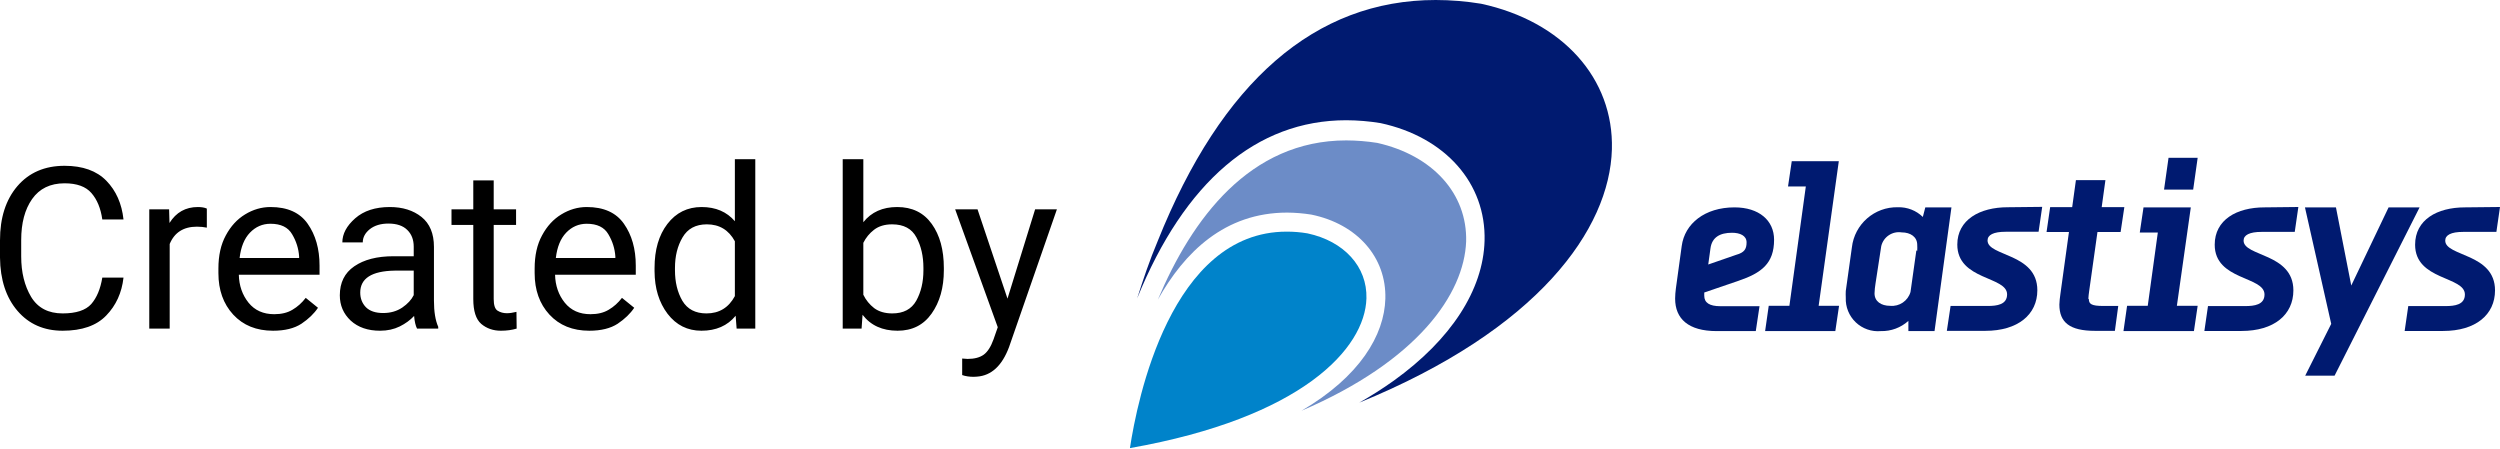
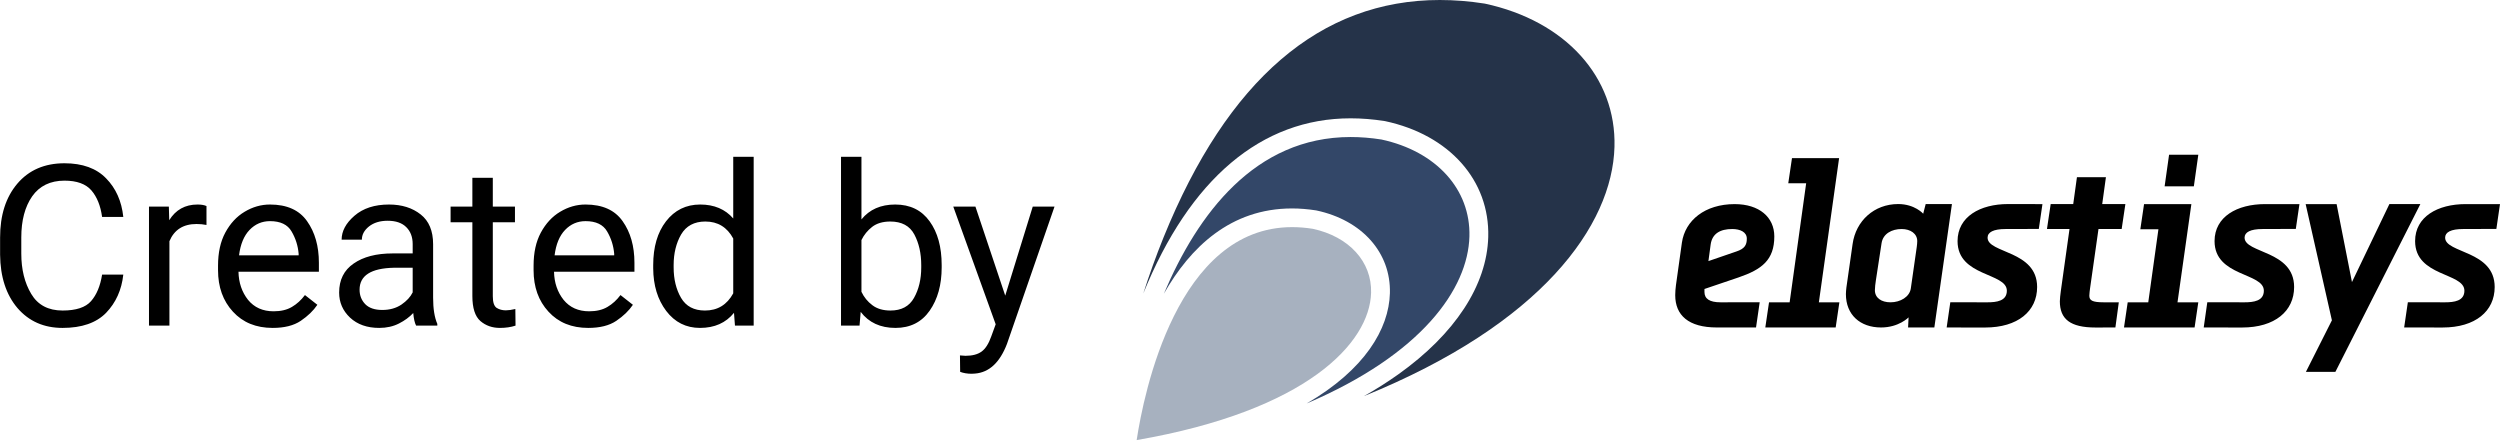
- <svg xmlns="http://www.w3.org/2000/svg" viewBox="0 0 200.849 36" version="1.1" id="svg45" width="200.849" height="36">
+ <svg xmlns="http://www.w3.org/2000/svg" viewBox="0 0 204.506 36" version="1.1" id="svg45" width="204.506" height="36">
  <defs id="defs10">
    <style id="style2">.cls-1{fill:none;}.cls-2{}.cls-3{}.cls-4{fill:#001a70;}.cls-5{fill:#0083ca;}.cls-6{fill:#6c8cc7;}</style>
    <clipPath id="clip-path" transform="translate(-5 -12.03)">
      <rect class="cls-1" width="120" height="60" id="rect4" x="0" y="0" />
    </clipPath>
    <clipPath id="clip-path-2" transform="translate(-5 -12.03)">
      <rect class="cls-1" x="5" y="12.03" width="110" height="35.94" id="rect7" />
    </clipPath>
  </defs>
-   <g id="Layer_2" data-name="Layer 2" transform="translate(90.77906,0.03)">
-     <g id="Layer_1-2" data-name="Layer 1">
-       <g id="Logo_Color_Horizontal" data-name="Logo Color Horizontal">
-         <g class="cls-2" id="g40">
-           <g class="cls-3" id="g38">
-             <path class="cls-4" d="M 51.14,35.73 V 35.5 l 2.75,-0.94 c 1.85,-0.63 2.86,-1.39 2.86,-3.3 0,-1.55 -1.21,-2.6 -3.18,-2.6 -2.39,0 -4,1.31 -4.24,3.1 l -0.47,3.42 a 6.57,6.57 0 0 0 -0.06,0.81 c 0,1.61 1.05,2.61 3.34,2.61 h 3.14 l 0.3,-2 h -3.15 c -0.87,0 -1.29,-0.28 -1.29,-0.84 m 0.5,-3.81 c 0.12,-0.88 0.75,-1.25 1.73,-1.25 0.64,0 1.17,0.23 1.17,0.77 0,0.54 -0.18,0.82 -0.83,1 l -2.25,0.78 z" transform="translate(-5,-12.03)" id="path12" />
-             <polygon class="cls-4" points="51.03,26.57 56.67,26.57 56.97,24.54 55.33,24.54 56.95,12.92 53.17,12.92 52.87,14.95 54.3,14.95 52.98,24.54 51.32,24.54 " id="polygon14" />
-             <polygon class="cls-4" points="83.08,15.2 85.42,15.2 85.78,12.65 83.44,12.65 " id="polygon16" />
-             <polygon class="cls-4" points="79.82,26.57 85.48,26.57 85.78,24.54 84.11,24.54 85.23,16.63 81.43,16.63 81.13,18.65 82.58,18.65 81.77,24.54 80.11,24.54 " id="polygon18" />
-             <path class="cls-4" d="m 96.15,28.66 v 0 c -2.24,0 -4,1 -4,3 0,2.88 4,2.52 4,4 0,0.83 -0.83,0.93 -1.54,0.93 h -3 l -0.29,2 h 2.98 c 2.62,0 4.17,-1.31 4.17,-3.26 0,-3 -4,-2.71 -4,-4 0,-0.44 0.46,-0.7 1.45,-0.7 h 2.66 l 0.29,-2 z" transform="translate(-5,-12.03)" id="path20" />
-             <path class="cls-4" d="m 75.52,28.65 v 0 c -2.24,0 -4.05,1 -4.05,3 0,2.88 4,2.53 4,4 0,0.83 -0.83,0.93 -1.54,0.93 h -3 l -0.3,2 h 3.09 c 2.62,0 4.18,-1.31 4.18,-3.26 0,-3 -4,-2.71 -4,-4 0,-0.44 0.46,-0.7 1.45,-0.7 H 78 l 0.29,-2 z" transform="translate(-5,-12.03)" id="path22" />
-             <path class="cls-4" d="m 112.25,28.66 v 0 c -2.24,0 -4,1 -4,3 0,2.88 4,2.52 4,4 0,0.83 -0.83,0.93 -1.55,0.93 h -3 l -0.29,2 h 3.09 c 2.62,0 4.17,-1.31 4.17,-3.26 0,-3 -4,-2.71 -4,-4 0,-0.44 0.45,-0.7 1.45,-0.7 h 2.66 l 0.29,-2 z" transform="translate(-5,-12.03)" id="path24" />
-             <polygon class="cls-4" points="96.78,30.15 103.61,16.63 101.12,16.63 98.12,22.91 96.89,16.63 94.4,16.63 96.51,25.99 94.42,30.15 " id="polygon26" />
-             <path class="cls-4" d="m 68.9,28.66 -0.2,0.77 a 2.75,2.75 0 0 0 -2,-0.78 3.64,3.64 0 0 0 -3.7,3.23 l -0.49,3.5 a 5.11,5.11 0 0 0 0,0.53 2.59,2.59 0 0 0 2.82,2.69 3.18,3.18 0 0 0 2.21,-0.82 v 0.82 h 2.1 L 71,28.66 Z m -0.72,3.46 -0.47,3.34 a 1.55,1.55 0 0 1 -1.63,1.11 c -0.74,0 -1.26,-0.36 -1.26,-1 a 6,6 0 0 1 0.08,-0.8 l 0.46,-3 A 1.46,1.46 0 0 1 67,30.67 c 0.72,0 1.25,0.37 1.25,1 a 4.23,4.23 0 0 1 0,0.48" transform="translate(-5,-12.03)" id="path28" />
-             <path class="cls-4" d="m 82,36 a 5.9,5.9 0 0 1 0.06,-0.59 l 0.67,-4.77 h 1.86 l 0.3,-2 h -1.82 l 0.3,-2.17 H 81 l -0.3,2.17 h -1.77 l -0.29,2 h 1.8 l -0.69,5 a 7.39,7.39 0 0 0 -0.08,0.83 c 0,1.43 0.83,2.11 2.86,2.11 h 1.6 l 0.27,-2 h -1.21 c -0.94,0 -1.15,-0.16 -1.15,-0.54" transform="translate(-5,-12.03)" id="path30" />
-             <path class="cls-5" d="M 5,48 C 5.58,44.17 8.28,30.61 17.59,30.61 a 9.77,9.77 0 0 1 1.68,0.14 c 2.94,0.63 4.8,2.68 4.73,5.22 C 23.89,40 18.82,45.56 5,48" transform="translate(-5,-12.03)" id="path32" />
-             <path class="cls-6" d="m 18.78,45 c 4.7,-2.75 6.66,-6.09 6.74,-9 0.09,-3.31 -2.24,-6 -5.95,-6.76 v 0 a 13,13 0 0 0 -1.94,-0.16 c -5,0 -8.25,3.17 -10.39,7 2.74,-6.51 7.39,-12.8 15.14,-12.8 a 16.38,16.38 0 0 1 2.49,0.2 c 4.44,1 7.24,4.07 7.14,7.92 -0.16,4.22 -3.9,9.6 -13.23,13.6" transform="translate(-5,-12.03)" id="path34" />
-             <path class="cls-4" d="m 43.72,24 c -0.18,6.41 -5.91,14.47 -20.3,20.35 a 31.48,31.48 0 0 0 2.78,-1.77 c 4.59,-3.3 7.18,-7.28 7.29,-11.23 0.13,-4.62 -3.15,-8.34 -8.36,-9.46 v 0 a 17.39,17.39 0 0 0 -2.75,-0.23 c -7.22,0 -13,4.95 -16.8,14.31 0.48,-1.51 1,-3.06 1.65,-4.6 C 12.36,18.55 19.89,12 29.57,12 a 22.81,22.81 0 0 1 3.64,0.3 c 6.54,1.41 10.67,6 10.51,11.7" transform="translate(-5,-12.03)" id="path36" />
-           </g>
-         </g>
-       </g>
-     </g>
+   <text xml:space="preserve" style="font-style:normal;font-weight:normal;font-size:18.421px;line-height:1.25;font-family:sans-serif;letter-spacing:0px;word-spacing:0px;fill:#000000;fill-opacity:1;stroke:none;stroke-width:1" x="-1.07" y="26.637" id="text469">
+     <tspan id="tspan467" x="-1.07" y="26.637" style="font-style:normal;font-variant:normal;font-weight:normal;font-stretch:normal;font-size:18.421px;font-family:Roboto, Helvetica, Arial, sans-serif;-inkscape-font-specification:Roboto;stroke-width:1">Created by </tspan>
+   </text>
+   <g style="fill:none;stroke-width:7.137" id="g294" transform="matrix(0.1401055,0,0,0.1401055,92.98189,1.7789902e-5)">
+     <path d="m 0,256.949 c 4.173,-27.383 23.642,-124.34 90.747,-124.34 3.881,0 7.958,0.319 12.084,0.981 21.172,4.56 34.541,19.219 34.044,37.336 -0.788,29.2 -37.281,68.767 -136.875,86.023 z" fill="#a7b1bf" id="path276" style="stroke-width:20.879" />
+     <path d="m 99.257,235.575 c 33.874,-19.685 48.031,-43.514 48.599,-64.352 0.643,-23.657 -16.183,-42.631 -42.891,-48.343 l -0.297,-0.049 c -4.719,-0.736 -9.413,-1.128 -13.935,-1.128 -35.85,0 -59.446,22.652 -74.863,49.815 19.692,-46.53 53.195,-91.515 109.057,-91.515 5.806,0 11.86,0.49 17.962,1.446 31.996,6.889 52.157,29.1 51.391,56.63 -0.84,30.57 -27.795,68.789 -95.024,97.496 z" fill="#334768" id="path278" style="stroke-width:20.879" />
+     <path d="m 278.975,85.778 c -1.26,45.843 -42.57,103.453 -146.266,145.496 6.89,-3.872 13.569,-8.103 20.01,-12.674 33.11,-23.559 51.786,-52.045 52.555,-80.238 0.914,-33.068 -22.731,-59.618 -60.212,-67.636 l -0.296,-0.049 C 138.021,69.622 131.35,69.083 124.923,69.083 72.868,69.083 30.989,104.458 3.858,171.384 7.319,160.597 11.27,149.517 15.745,138.485 53.003,46.603 107.26,-1.26975e-4 177.033,-1.26975e-4 c 8.5,0 17.32,0.713 26.237,2.108 47.119,10.125 76.842,42.953 75.705,83.67 z" fill="#253349" id="path280" style="stroke-width:20.879" />
+     <path d="m 335.128,142.792 c 0.868,-6.335 5.495,-9.073 12.583,-9.073 4.626,0 8.535,1.727 8.535,5.615 0,3.744 -1.305,5.908 -6.078,7.491 l -16.342,5.622 1.302,-9.652 z m -3.616,27.66 v -1.727 l 19.96,-6.77 c 13.448,-4.611 20.826,-10.087 20.826,-23.918 0,-11.239 -8.824,-18.862 -23.141,-18.862 -17.356,0 -28.929,9.496 -30.809,22.462 l -3.467,24.782 c -0.268,1.96 -0.414,3.935 -0.437,5.913 0,11.662 7.665,18.867 24.298,18.867 h 22.881 l 2.14,-14.72 c 0,0 -13.738,0.027 -22.851,0.027 -6.36,0 -9.403,-2.017 -9.403,-6.054 z m 78.614,-78.129 h -27.51 l -2.17,14.693 h 10.448 l -9.647,69.49 h -12.034 l -2.17,14.696 h 41.078 l 2.17,-14.693 h -11.98 z m 209.727,-1.97 h -17.067 l -2.601,18.44 h 17.065 z m -4.05,28.815 h -27.627 l -2.17,14.693 h 10.56 l -5.931,42.648 h -12.007 l -2.165,14.693 h 41.218 l 2.17,-14.693 h -12.146 l 8.1,-57.341 z m 43.073,0 h -0.03 c -16.341,0 -29.505,7.346 -29.505,21.607 0,20.894 28.78,18.298 28.78,28.959 0,6.049 -6.066,6.767 -11.271,6.772 -11.274,-0.005 -21.742,-0.035 -21.742,-0.035 l -2.095,14.728 c 0,0 9.977,0.025 22.413,0.025 19.094,0 30.37,-9.535 30.37,-23.652 0,-21.465 -28.924,-19.592 -28.924,-28.817 0,-3.163 3.327,-5.036 10.553,-5.036 8.101,0 19.357,-0.062 19.357,-0.062 l 2.122,-14.489 z m -150.053,-0.03 h -0.03 c -16.341,0 -29.505,7.379 -29.505,21.647 0,20.889 28.779,18.298 28.779,28.959 0,6.047 -6.065,6.757 -11.271,6.765 -11.273,-0.005 -21.741,-0.025 -21.741,-0.025 l -2.13,14.723 c 0,0 10.012,0.019 22.447,0.019 19.095,0 30.374,-9.525 30.374,-23.646 0,-21.468 -28.927,-19.595 -28.927,-28.815 0,-3.168 3.327,-5.046 10.552,-5.046 8.101,0 19.357,-0.052 19.357,-0.052 l 2.125,-14.494 c 0,0 -8.906,-0.03 -20.028,-0.035 z m 267.147,0.03 h -0.03 c -16.341,0 -29.505,7.346 -29.505,21.607 0,20.894 28.782,18.298 28.782,28.959 0,6.049 -6.066,6.767 -11.274,6.772 -11.273,-0.005 -21.741,-0.035 -21.741,-0.035 l -2.162,14.728 c 0,0 10.043,0.02 22.479,0.02 19.098,0 30.373,-9.53 30.373,-23.647 0,-21.465 -28.926,-19.592 -28.926,-28.817 0,-3.163 3.327,-5.036 10.552,-5.036 8.101,0 19.36,-0.062 19.36,-0.062 L 796,119.168 Z m -44.56,0 -21.841,45.525 -8.969,-45.525 h -18.077 l 15.331,67.857 -15.184,30.109 h 17.209 l 49.611,-97.969 h -18.082 z m -275.949,25.065 -3.466,24.204 c -0.724,4.897 -6.076,8.069 -11.862,8.069 -5.35,0 -9.111,-2.596 -9.111,-7.061 0,-1.731 0.286,-3.744 0.578,-5.764 l 3.327,-21.753 c 0.868,-5.473 5.931,-8.209 11.715,-8.209 5.208,0 9.111,2.736 9.111,7.056 0,1.153 -0.144,2.164 -0.292,3.458 z m 5.213,-25.068 -1.446,5.615 c 0,0 -4.921,-5.644 -14.611,-5.644 -14.029,0 -24.732,9.828 -26.612,23.366 l -3.617,25.358 c -0.144,1.295 -0.289,2.736 -0.289,3.891 0,11.958 8.246,19.448 20.537,19.448 10.415,0 16.057,-5.905 16.057,-5.905 l -0.29,5.905 h 15.332 l 10.268,-72.034 z m 95.55,53.451 c 0,-1.009 0.289,-3.315 0.434,-4.323 l 4.913,-34.574 h 13.531 l 2.169,-14.554 h -13.525 l 2.167,-15.706 h -16.922 l -2.17,15.706 h -13.162 l -2.17,14.554 h 13.164 l -5.063,36.159 c -0.289,2.161 -0.576,4.611 -0.576,6.052 0,10.375 6.071,15.294 20.824,15.294 10.994,0 11.605,-0.025 11.605,-0.025 l 1.99,-14.693 h -8.822 c -6.794,0 -8.387,-1.153 -8.387,-3.89 z" fill="#000000" id="path282" style="stroke-width:20.879" />
  </g>
-   <text xml:space="preserve" style="font-style:normal;font-weight:normal;font-size:18.133px;line-height:1.25;font-family:sans-serif;letter-spacing:0px;word-spacing:0px;fill:#000000;fill-opacity:1;stroke:none" x="-1.062" y="26.402" id="text469">
-     <tspan id="tspan467" x="-1.062" y="26.402" style="font-style:normal;font-variant:normal;font-weight:normal;font-stretch:normal;font-size:18.133px;font-family:Roboto,Helvetica,Arial,sans-serif;-inkscape-font-specification:Roboto">Created by </tspan>
-   </text>
</svg>
